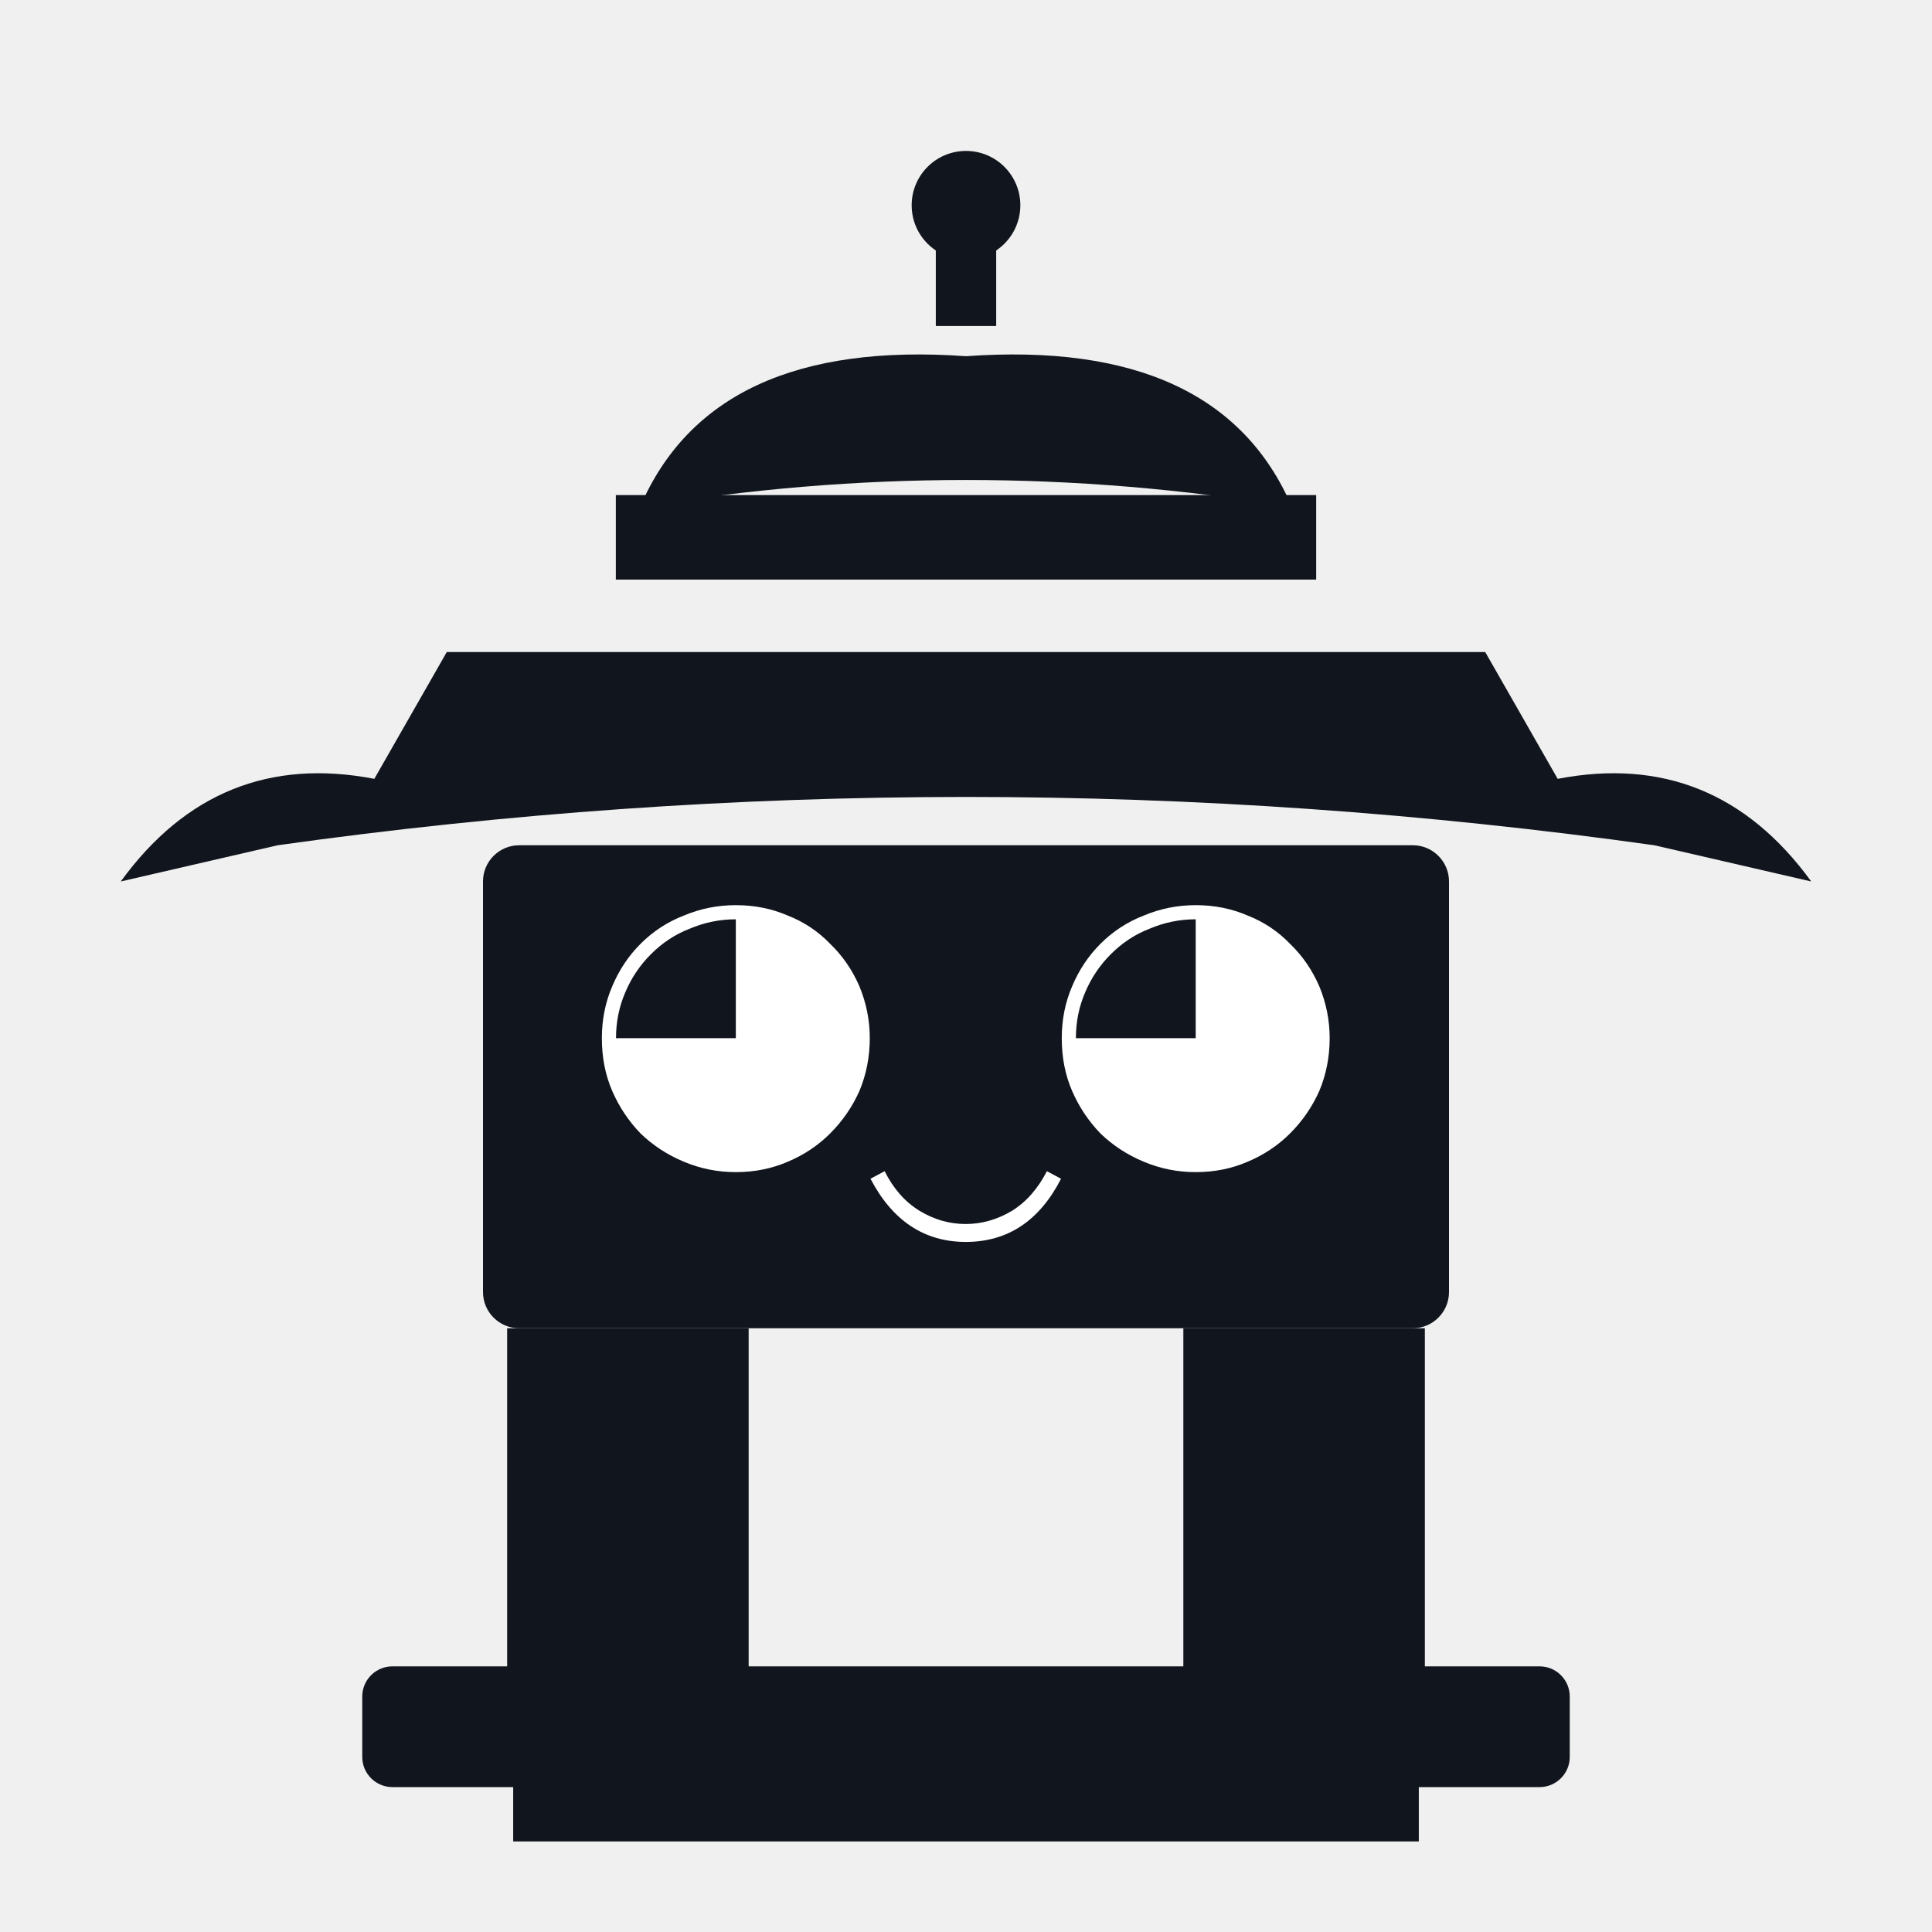
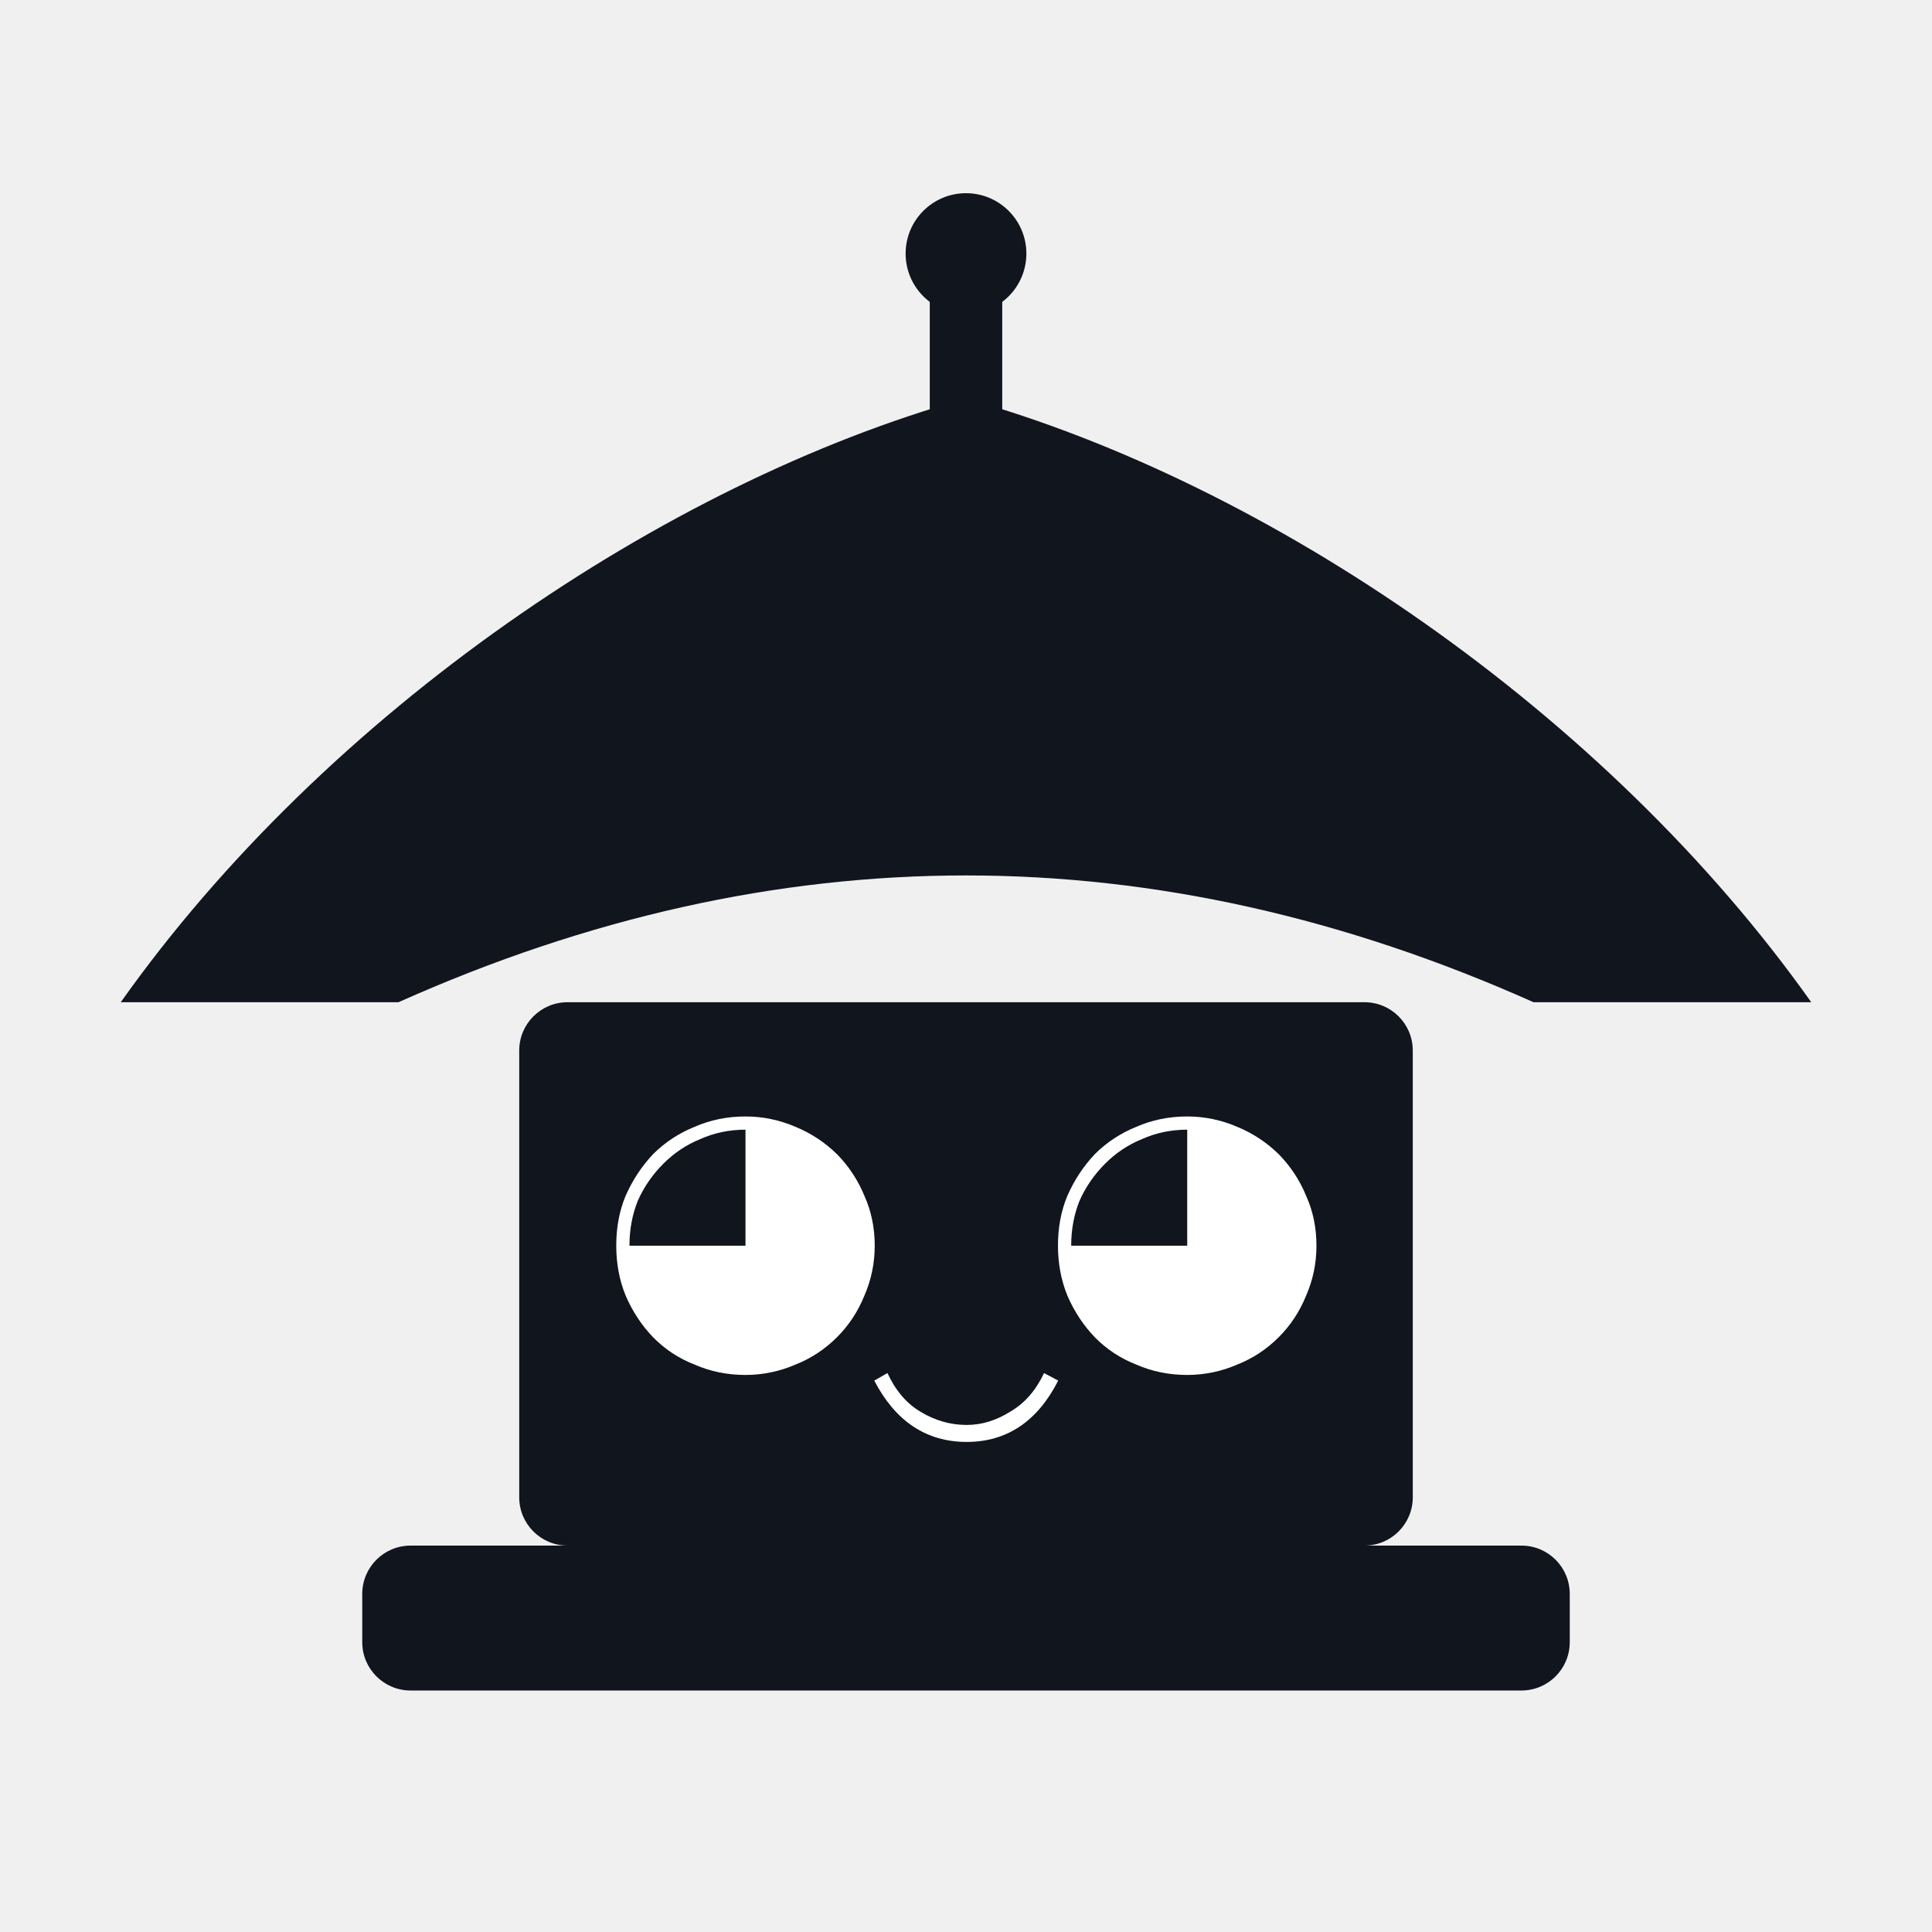
<svg xmlns="http://www.w3.org/2000/svg" viewBox="0 0 32 32" width="32" height="32">
  <style>
    .t{fill:#11151d}.f{fill:#ffffff}
    @media (prefers-color-scheme: dark){.t{fill:#ffffff}.f{fill:#11151d}}
  </style>
  <g class="t">
-     <circle cx="16" cy="3.4" r="0.9" />
-     <rect x="15.5" y="3.6" width="1" height="1.8" />
-     <path d="M10.6 8.4 Q11.8 5.6 16 5.9 Q20.2 5.6 21.4 8.4 Q16 7.5 10.6 8.4 Z" />
-     <rect x="10.2" y="8.2" width="11.6" height="1.4" />
-     <path d="M2 14.6 Q3.6 12.4 6.2 12.9 L7.4 10.8 L24.6 10.8 L25.8 12.9 Q28.4 12.4 30 14.6 L27.4 14 Q16 12.4 4.6 14 Z" />
-     <rect x="8" y="14" width="16" height="8" rx="0.6" />
-     <rect x="8.4" y="22" width="4" height="6" />
-     <rect x="19.6" y="22" width="4" height="6" />
-     <rect x="6" y="27.6" width="20" height="2" rx="0.5" />
-     <rect x="8.5" y="29.4" width="15" height="1.1" />
+     <circle cx="16" cy="4.2" r="1" />
+     <rect x="15.4" y="4.6" width="1.2" height="2.6" />
+     <path d="M16 6.6 C 21 8 26.6 11.8 30 16.6 L 25.4 16.6 Q 16 12.4 6.6 16.6 L 2 16.6 C 5.4 11.8 11 8 16 6.6 Z" />
+     <rect x="8.6" y="16.6" width="14.8" height="9" rx="0.8" />
+     <rect x="6" y="25.6" width="20" height="2.4" rx="0.8" />
  </g>
-   <text class="f" x="16" y="18" text-anchor="middle" dominant-baseline="central" font-size="5.6" letter-spacing="-0.4" font-family="'Segoe UI Symbol','Noto Sans Symbols2','Apple Symbols',sans-serif">◕‿◕</text>
+   <text class="f" x="16" y="21.4" text-anchor="middle" dominant-baseline="central" font-size="5.4" letter-spacing="-0.4" font-family="'Segoe UI Symbol','Noto Sans Symbols2','Apple Symbols',sans-serif">◕‿◕</text>
</svg>
